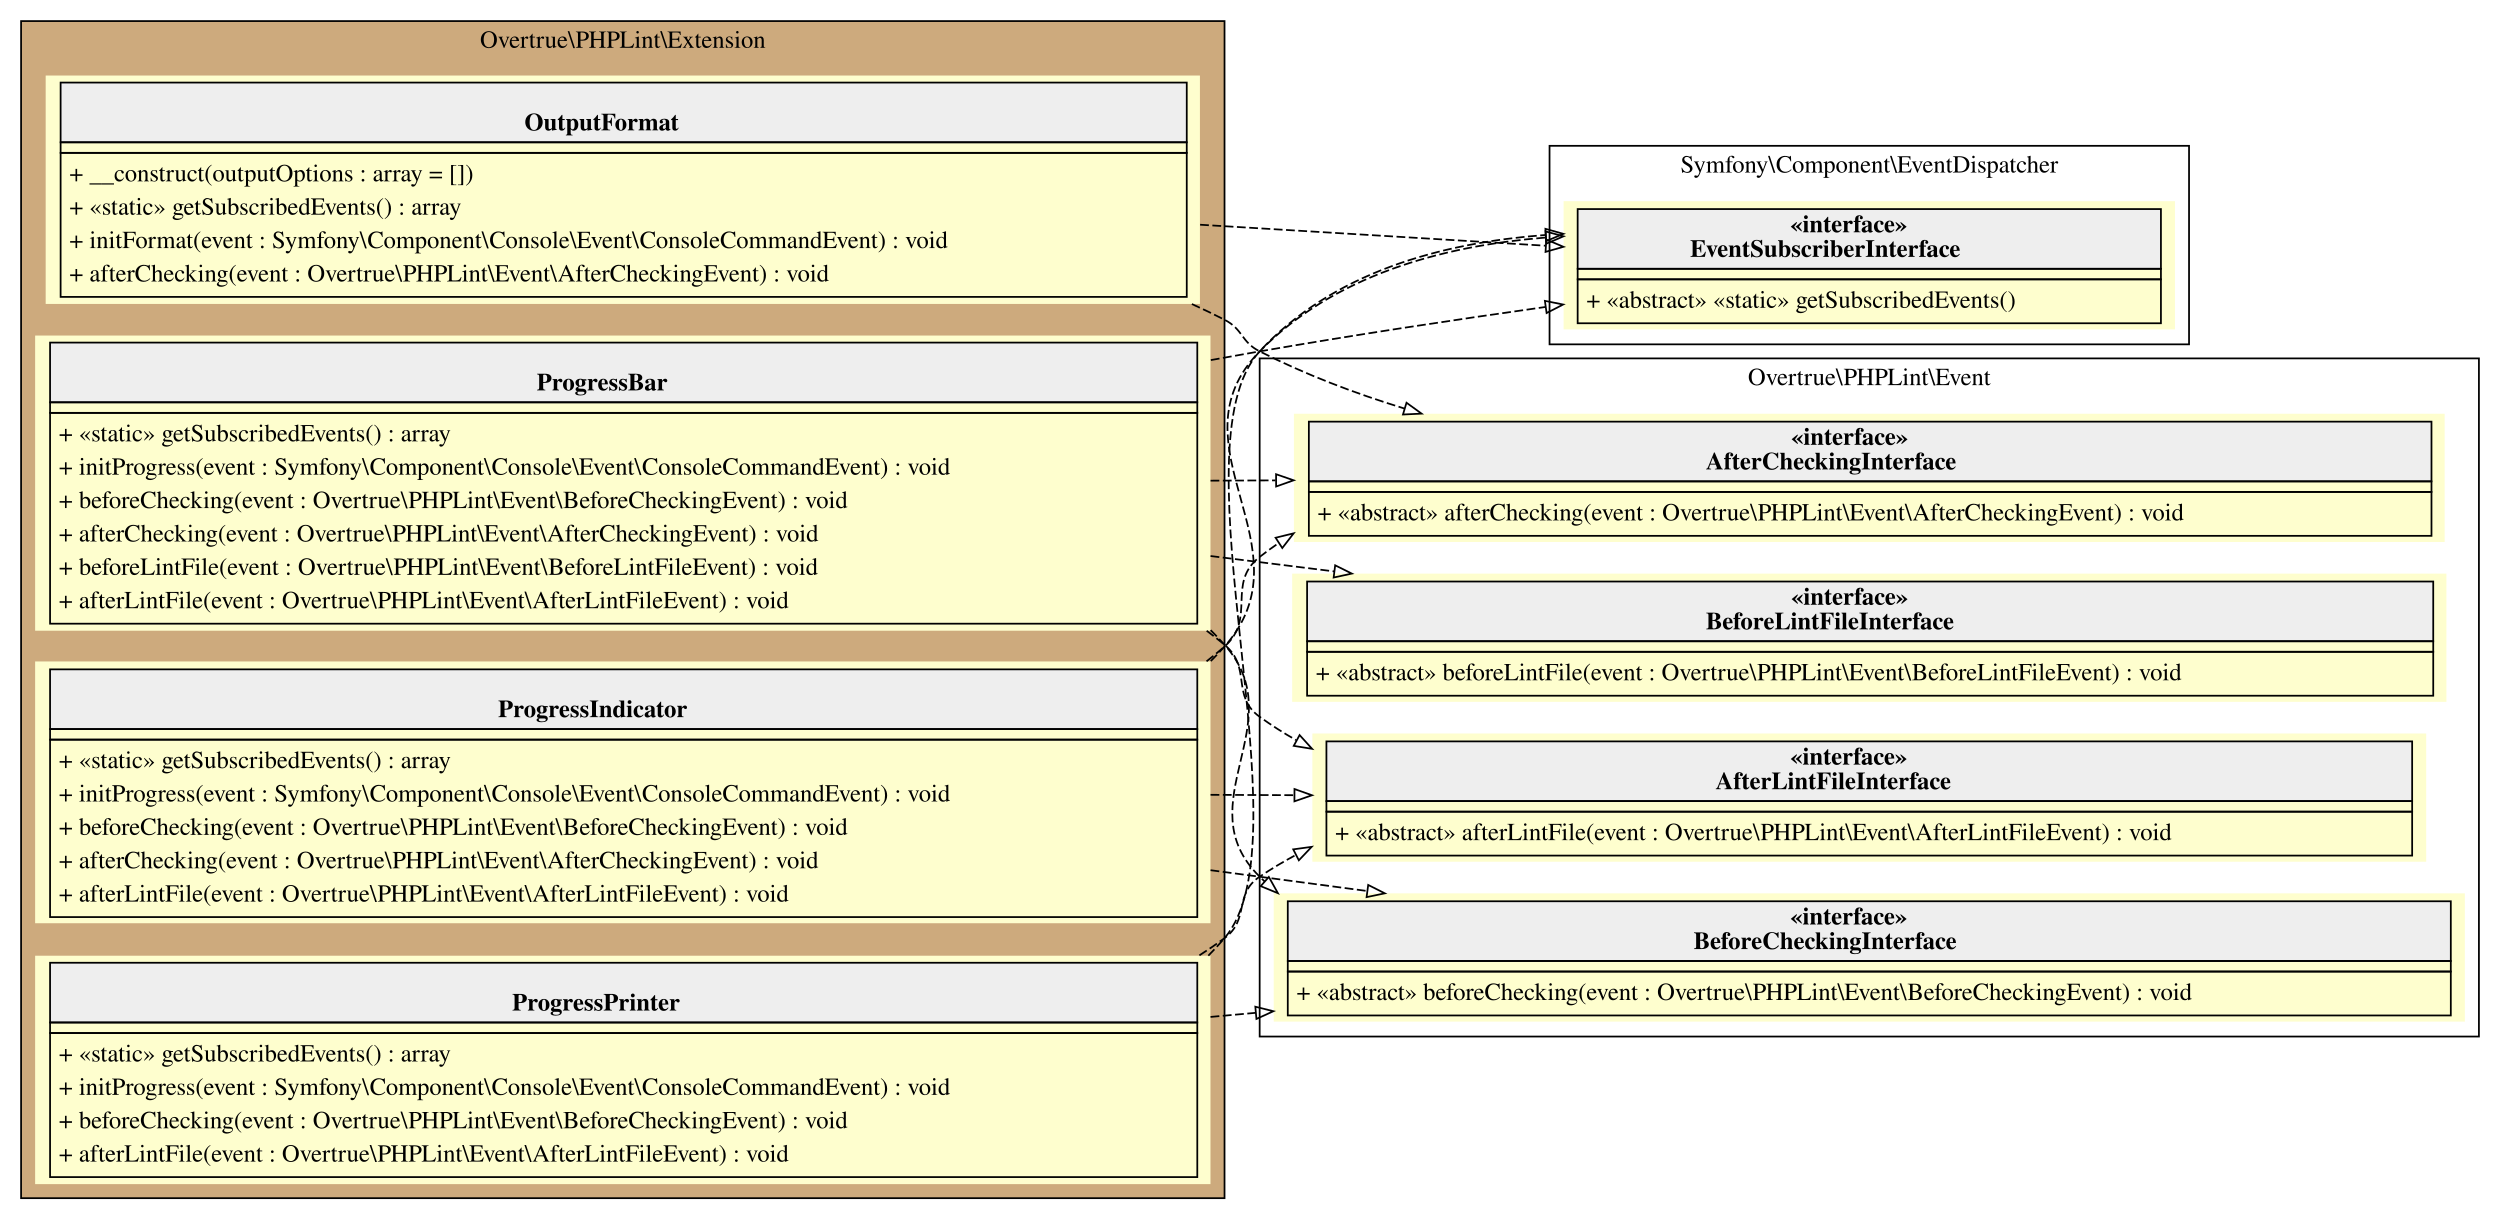
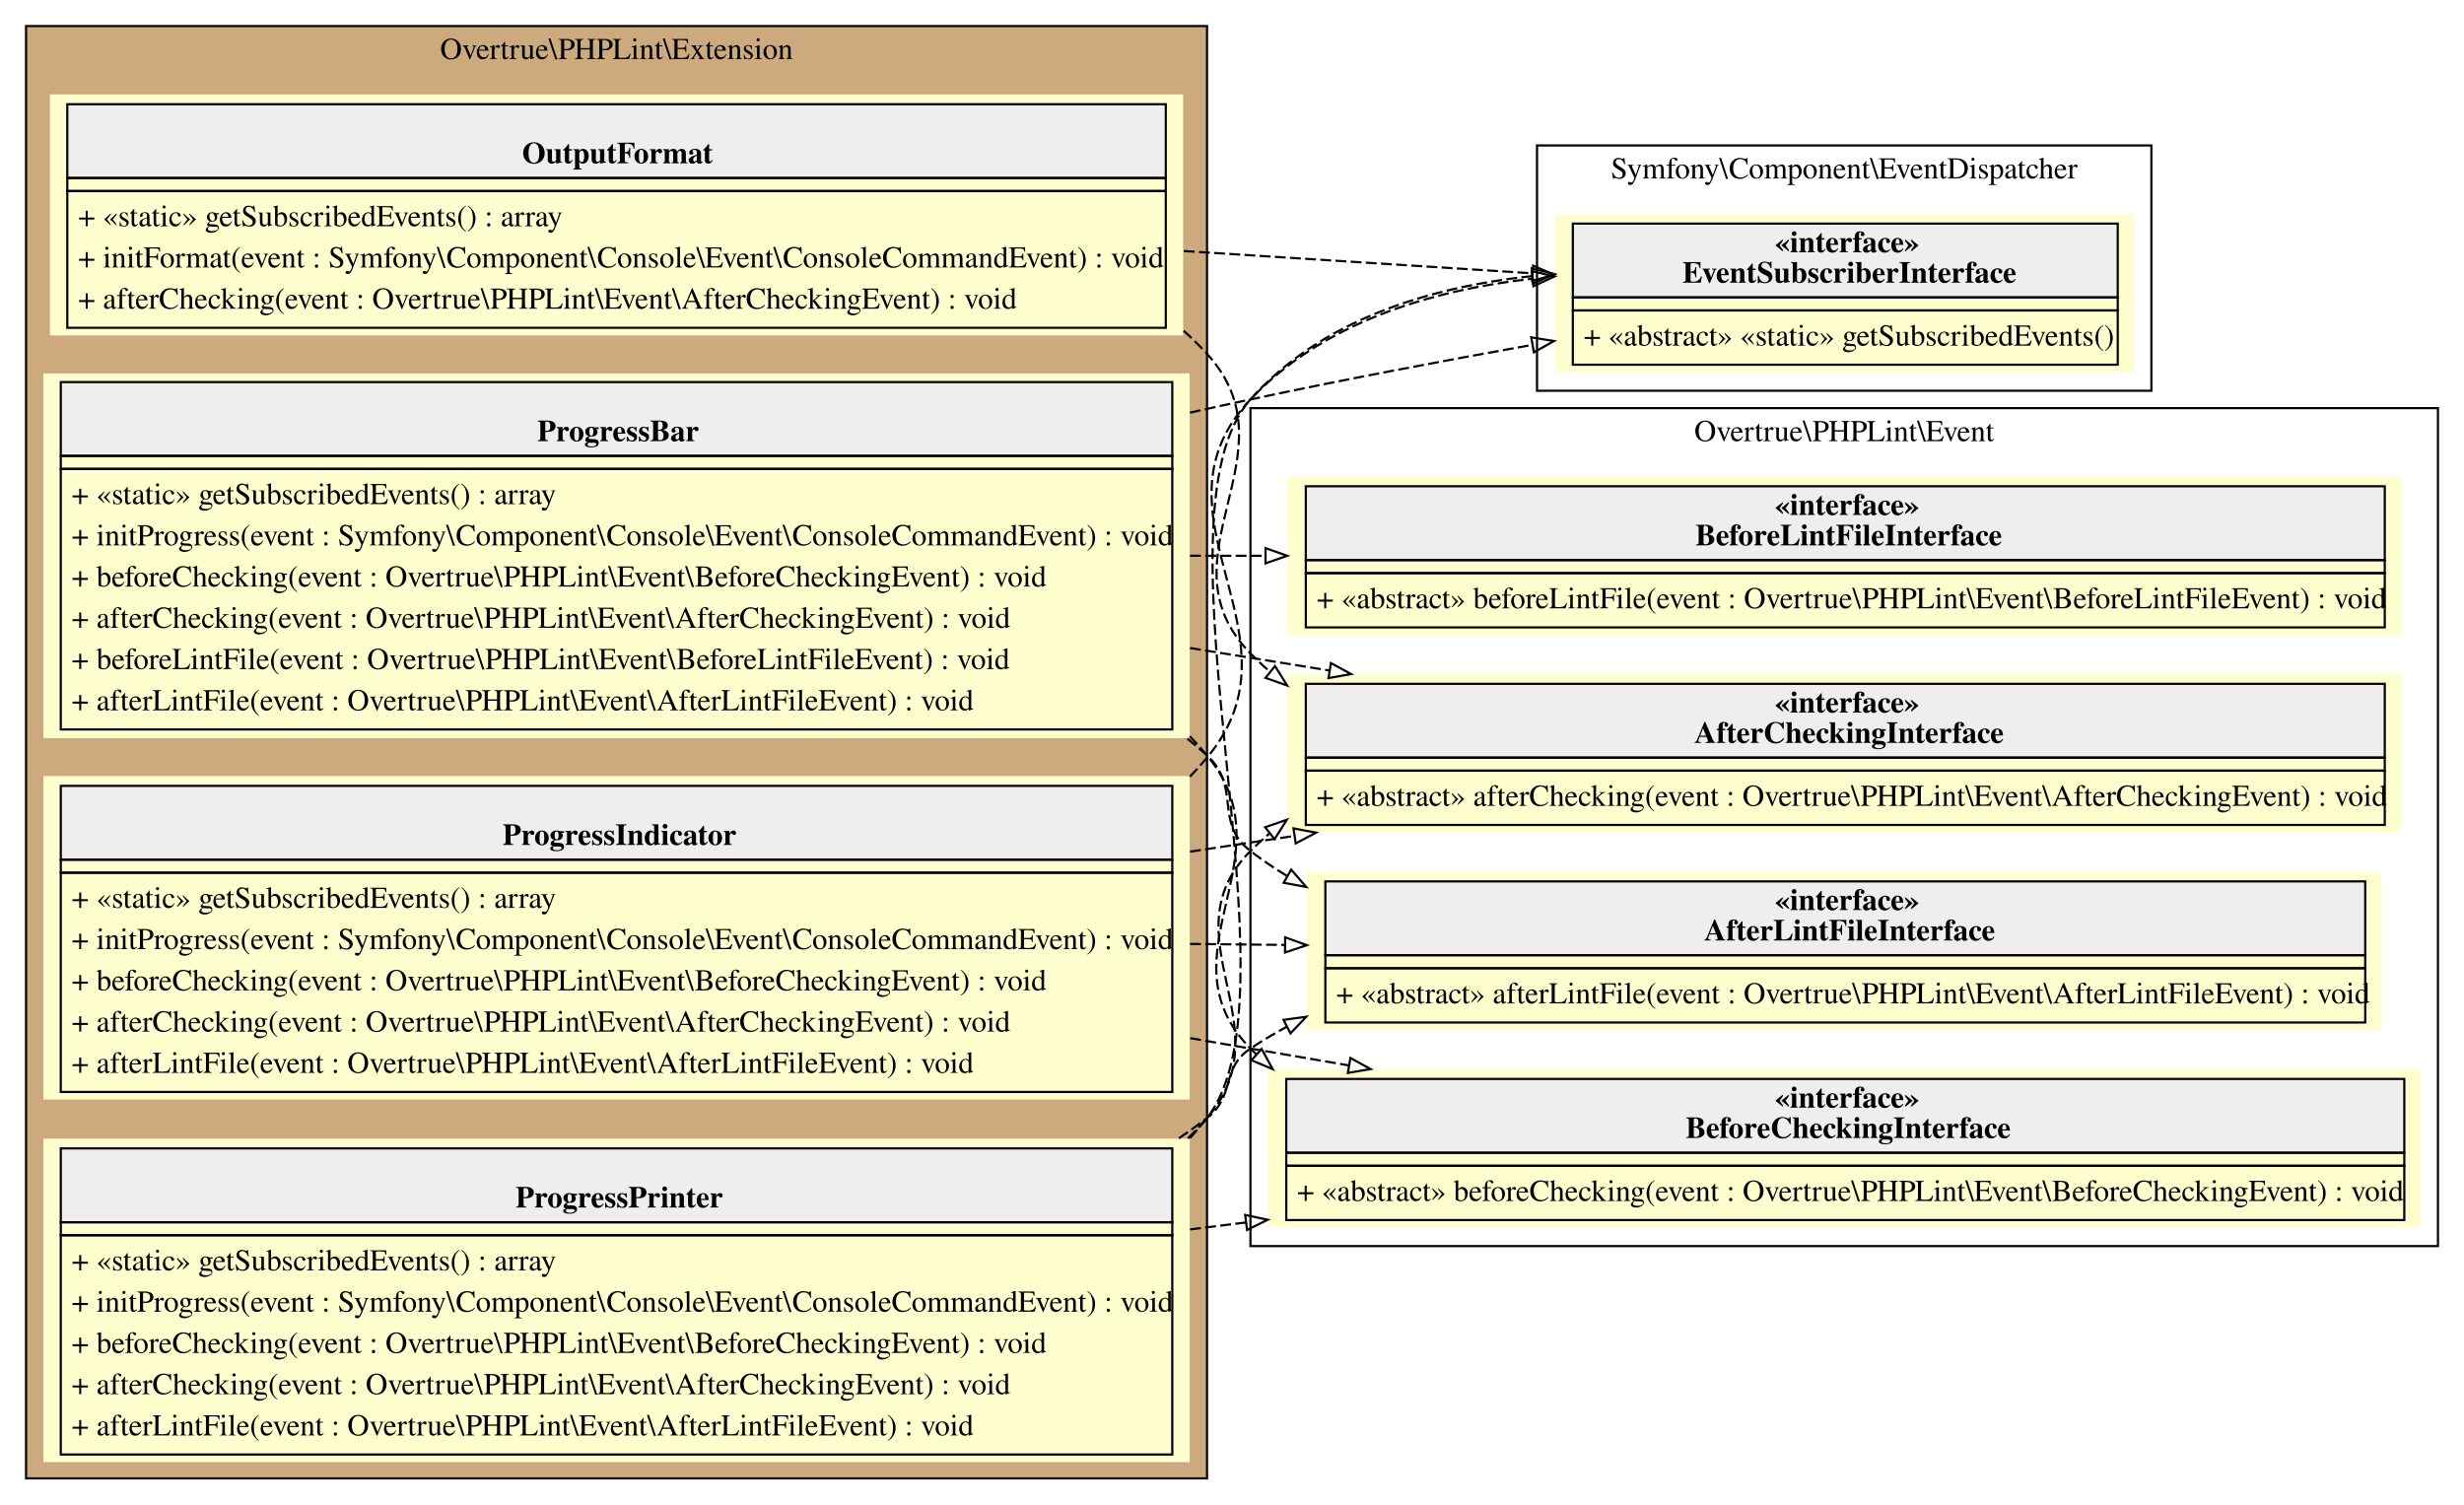
- <svg xmlns="http://www.w3.org/2000/svg" width="1423pt" height="694pt" viewBox="0.00 0.00 1423.00 694.00">
-   <g id="graph0" class="graph" transform="scale(1 1) rotate(0) translate(4 690)">
+ <svg xmlns="http://www.w3.org/2000/svg" width="1135pt" height="693pt" viewBox="0.00 0.00 1135.00 693.00">
+   <g id="graph0" class="graph" transform="scale(1 1) rotate(0) translate(4 689)">
    <g id="clust1" class="cluster">
-       <polygon fill="#cdaa7d" stroke="black" points="8,-8 8,-678 693,-678 693,-8 8,-8" />
-       <text text-anchor="middle" x="350.5" y="-662.8" font-family="Times,serif" font-size="14.00">Overtrue\PHPLint\Extension</text>
+       <polygon fill="#cdaa7d" stroke="black" points="8,-8 8,-677 552,-677 552,-8 8,-8" />
+       <text text-anchor="middle" x="280" y="-661.8" font-family="Times,serif" font-size="14.00">Overtrue\PHPLint\Extension</text>
    </g>
    <g id="clust2" class="cluster">
-       <polygon fill="transparent" stroke="black" points="878,-494 878,-607 1242,-607 1242,-494 878,-494" />
-       <text text-anchor="middle" x="1060" y="-591.8" font-family="Times,serif" font-size="14.00">Symfony\Component\EventDispatcher</text>
+       <polygon fill="transparent" stroke="black" points="704,-509 704,-622 987,-622 987,-509 704,-509" />
+       <text text-anchor="middle" x="845.5" y="-606.8" font-family="Times,serif" font-size="14.00">Symfony\Component\EventDispatcher</text>
    </g>
    <g id="clust3" class="cluster">
-       <polygon fill="transparent" stroke="black" points="713,-100 713,-486 1407,-486 1407,-100 713,-100" />
-       <text text-anchor="middle" x="1060" y="-470.8" font-family="Times,serif" font-size="14.00">Overtrue\PHPLint\Event</text>
+       <polygon fill="transparent" stroke="black" points="572,-115 572,-501 1119,-501 1119,-115 572,-115" />
+       <text text-anchor="middle" x="845.5" y="-485.8" font-family="Times,serif" font-size="14.00">Overtrue\PHPLint\Event</text>
    </g>
    <g id="node1" class="node">
-       <polygon fill="#fefece" stroke="transparent" points="679,-647 22,-647 22,-517 679,-517 679,-647" />
-       <polygon fill="#eeeeee" stroke="transparent" points="30.5,-609 30.5,-643 671.5,-643 671.5,-609 30.5,-609" />
-       <polygon fill="none" stroke="black" points="30.5,-609 30.5,-643 671.5,-643 671.5,-609 30.5,-609" />
-       <text text-anchor="start" x="294.5" y="-615.8" font-family="Times,serif" font-weight="bold" font-size="14.00">OutputFormat</text>
-       <polygon fill="none" stroke="black" points="30.5,-603 30.5,-609 671.5,-609 671.5,-603 30.5,-603" />
-       <polygon fill="none" stroke="black" points="30.5,-521 30.5,-603 671.5,-603 671.5,-521 30.5,-521" />
-       <text text-anchor="start" x="35.5" y="-586.8" font-family="Times,serif" font-size="14.00">+ __construct(outputOptions : array = [])</text>
-       <text text-anchor="start" x="35.5" y="-567.8" font-family="Times,serif" font-size="14.00">+ «static» getSubscribedEvents() : array</text>
-       <text text-anchor="start" x="35.5" y="-548.8" font-family="Times,serif" font-size="14.00">+ initFormat(event : Symfony\Component\Console\Event\ConsoleCommandEvent) : void</text>
-       <text text-anchor="start" x="35.5" y="-529.8" font-family="Times,serif" font-size="14.00">+ afterChecking(event : Overtrue\PHPLint\Event\AfterCheckingEvent) : void</text>
+       <polygon fill="#fefece" stroke="transparent" points="541,-645.5 19,-645.5 19,-534.5 541,-534.5 541,-645.5" />
+       <polygon fill="#eeeeee" stroke="transparent" points="27,-607 27,-641 533,-641 533,-607 27,-607" />
+       <polygon fill="none" stroke="black" points="27,-607 27,-641 533,-641 533,-607 27,-607" />
+       <text text-anchor="start" x="236.5" y="-613.8" font-family="Times,serif" font-weight="bold" font-size="14.00">OutputFormat</text>
+       <polygon fill="none" stroke="black" points="27,-601 27,-607 533,-607 533,-601 27,-601" />
+       <polygon fill="none" stroke="black" points="27,-538 27,-601 533,-601 533,-538 27,-538" />
+       <text text-anchor="start" x="32" y="-584.8" font-family="Times,serif" font-size="14.00">+ «static» getSubscribedEvents() : array</text>
+       <text text-anchor="start" x="32" y="-565.8" font-family="Times,serif" font-size="14.00">+ initFormat(event : Symfony\Component\Console\Event\ConsoleCommandEvent) : void</text>
+       <text text-anchor="start" x="32" y="-546.8" font-family="Times,serif" font-size="14.00">+ afterChecking(event : Overtrue\PHPLint\Event\AfterCheckingEvent) : void</text>
    </g>
    <g id="node5" class="node">
-       <polygon fill="#fefece" stroke="transparent" points="1234,-575.5 886,-575.5 886,-502.5 1234,-502.5 1234,-575.5" />
-       <polygon fill="#eeeeee" stroke="transparent" points="894,-537 894,-571 1226,-571 1226,-537 894,-537" />
-       <polygon fill="none" stroke="black" points="894,-537 894,-571 1226,-571 1226,-537 894,-537" />
-       <text text-anchor="start" x="1015" y="-557.8" font-family="Times,serif" font-weight="bold" font-size="14.00">«interface»</text>
-       <text text-anchor="start" x="958" y="-543.8" font-family="Times,serif" font-weight="bold" font-size="14.00">EventSubscriberInterface</text>
-       <polygon fill="none" stroke="black" points="894,-531 894,-537 1226,-537 1226,-531 894,-531" />
-       <polygon fill="none" stroke="black" points="894,-506 894,-531 1226,-531 1226,-506 894,-506" />
-       <text text-anchor="start" x="899" y="-514.8" font-family="Times,serif" font-size="14.00">+ «abstract» «static» getSubscribedEvents()</text>
+       <polygon fill="#fefece" stroke="transparent" points="979,-590.5 712,-590.5 712,-517.5 979,-517.5 979,-590.5" />
+       <polygon fill="#eeeeee" stroke="transparent" points="720.5,-552 720.5,-586 971.5,-586 971.5,-552 720.5,-552" />
+       <polygon fill="none" stroke="black" points="720.5,-552 720.5,-586 971.5,-586 971.5,-552 720.5,-552" />
+       <text text-anchor="start" x="813.5" y="-572.8" font-family="Times,serif" font-weight="bold" font-size="14.00">«interface»</text>
+       <text text-anchor="start" x="771" y="-558.8" font-family="Times,serif" font-weight="bold" font-size="14.00">EventSubscriberInterface</text>
+       <polygon fill="none" stroke="black" points="720.5,-546 720.5,-552 971.5,-552 971.5,-546 720.5,-546" />
+       <polygon fill="none" stroke="black" points="720.5,-521 720.5,-546 971.5,-546 971.5,-521 720.5,-521" />
+       <text text-anchor="start" x="725.5" y="-529.8" font-family="Times,serif" font-size="14.00">+ «abstract» «static» getSubscribedEvents()</text>
    </g>
    <g id="edge1" class="edge">
-       <path fill="none" stroke="black" stroke-dasharray="5,2" d="M679.1,-562.09C746.62,-557.99 815.41,-553.81 875.56,-550.15" />
-       <polygon fill="none" stroke="black" points="876.15,-553.62 885.92,-549.52 875.72,-546.63 876.15,-553.62" />
+       <path fill="none" stroke="black" stroke-dasharray="5,2" d="M541.31,-573.37C596.61,-569.84 653.03,-566.23 701.96,-563.11" />
+       <polygon fill="none" stroke="black" points="702.21,-566.6 711.96,-562.47 701.76,-559.61 702.21,-566.6" />
    </g>
    <g id="node6" class="node">
-       <polygon fill="#fefece" stroke="transparent" points="1387.5,-454.5 732.5,-454.5 732.5,-381.5 1387.5,-381.5 1387.5,-454.5" />
-       <polygon fill="#eeeeee" stroke="transparent" points="741,-416 741,-450 1380,-450 1380,-416 741,-416" />
-       <polygon fill="none" stroke="black" points="741,-416 741,-450 1380,-450 1380,-416 741,-416" />
-       <text text-anchor="start" x="1015.5" y="-436.8" font-family="Times,serif" font-weight="bold" font-size="14.00">«interface»</text>
-       <text text-anchor="start" x="967" y="-422.8" font-family="Times,serif" font-weight="bold" font-size="14.00">AfterCheckingInterface</text>
-       <polygon fill="none" stroke="black" points="741,-410 741,-416 1380,-416 1380,-410 741,-410" />
-       <polygon fill="none" stroke="black" points="741,-385 741,-410 1380,-410 1380,-385 741,-385" />
-       <text text-anchor="start" x="746" y="-393.8" font-family="Times,serif" font-size="14.00">+ «abstract» afterChecking(event : Overtrue\PHPLint\Event\AfterCheckingEvent) : void</text>
+       <polygon fill="#fefece" stroke="transparent" points="1102,-378.5 589,-378.5 589,-305.5 1102,-305.5 1102,-378.5" />
+       <polygon fill="#eeeeee" stroke="transparent" points="597.5,-340 597.5,-374 1094.5,-374 1094.5,-340 597.5,-340" />
+       <polygon fill="none" stroke="black" points="597.5,-340 597.5,-374 1094.5,-374 1094.5,-340 597.5,-340" />
+       <text text-anchor="start" x="813.5" y="-360.8" font-family="Times,serif" font-weight="bold" font-size="14.00">«interface»</text>
+       <text text-anchor="start" x="776.5" y="-346.8" font-family="Times,serif" font-weight="bold" font-size="14.00">AfterCheckingInterface</text>
+       <polygon fill="none" stroke="black" points="597.5,-334 597.5,-340 1094.5,-340 1094.5,-334 597.5,-334" />
+       <polygon fill="none" stroke="black" points="597.5,-309 597.5,-334 1094.5,-334 1094.5,-309 597.5,-309" />
+       <text text-anchor="start" x="602.5" y="-317.8" font-family="Times,serif" font-size="14.00">+ «abstract» afterChecking(event : Overtrue\PHPLint\Event\AfterCheckingEvent) : void</text>
    </g>
    <g id="edge2" class="edge">
-       <path fill="none" stroke="black" stroke-dasharray="5,2" d="M674.42,-516.94C680.72,-514.09 686.92,-511.11 693,-508 703.65,-502.55 702.33,-495.41 713,-490 738.82,-476.92 766.86,-466.21 795.45,-457.45" />
-       <polygon fill="none" stroke="black" points="796.58,-460.77 805.16,-454.56 794.57,-454.06 796.58,-460.77" />
+       <path fill="none" stroke="black" stroke-dasharray="5,2" d="M541.21,-536.64C544.97,-533.29 548.57,-529.74 552,-526 593.85,-480.29 528.69,-432.33 572,-388 574.89,-385.04 577.89,-382.23 581,-379.57" />
+       <polygon fill="none" stroke="black" points="583.3,-382.2 588.92,-373.22 578.93,-376.74 583.3,-382.2" />
    </g>
    <g id="node2" class="node">
-       <polygon fill="#fefece" stroke="transparent" points="685,-499 16,-499 16,-331 685,-331 685,-499" />
-       <polygon fill="#eeeeee" stroke="transparent" points="24.5,-461 24.5,-495 677.5,-495 677.5,-461 24.5,-461" />
-       <polygon fill="none" stroke="black" points="24.5,-461 24.5,-495 677.5,-495 677.5,-461 24.5,-461" />
-       <text text-anchor="start" x="301.5" y="-467.8" font-family="Times,serif" font-weight="bold" font-size="14.00">ProgressBar</text>
-       <polygon fill="none" stroke="black" points="24.5,-455 24.5,-461 677.5,-461 677.5,-455 24.5,-455" />
-       <polygon fill="none" stroke="black" points="24.5,-335 24.5,-455 677.5,-455 677.5,-335 24.5,-335" />
-       <text text-anchor="start" x="29.5" y="-438.8" font-family="Times,serif" font-size="14.00">+ «static» getSubscribedEvents() : array</text>
-       <text text-anchor="start" x="29.5" y="-419.8" font-family="Times,serif" font-size="14.00">+ initProgress(event : Symfony\Component\Console\Event\ConsoleCommandEvent) : void</text>
-       <text text-anchor="start" x="29.5" y="-400.8" font-family="Times,serif" font-size="14.00">+ beforeChecking(event : Overtrue\PHPLint\Event\BeforeCheckingEvent) : void</text>
-       <text text-anchor="start" x="29.5" y="-381.8" font-family="Times,serif" font-size="14.00">+ afterChecking(event : Overtrue\PHPLint\Event\AfterCheckingEvent) : void</text>
-       <text text-anchor="start" x="29.5" y="-362.8" font-family="Times,serif" font-size="14.00">+ beforeLintFile(event : Overtrue\PHPLint\Event\BeforeLintFileEvent) : void</text>
-       <text text-anchor="start" x="29.5" y="-343.8" font-family="Times,serif" font-size="14.00">+ afterLintFile(event : Overtrue\PHPLint\Event\AfterLintFileEvent) : void</text>
+       <polygon fill="#fefece" stroke="transparent" points="544,-517 16,-517 16,-349 544,-349 544,-517" />
+       <polygon fill="#eeeeee" stroke="transparent" points="24,-479 24,-513 536,-513 536,-479 24,-479" />
+       <polygon fill="none" stroke="black" points="24,-479 24,-513 536,-513 536,-479 24,-479" />
+       <text text-anchor="start" x="243.5" y="-485.8" font-family="Times,serif" font-weight="bold" font-size="14.00">ProgressBar</text>
+       <polygon fill="none" stroke="black" points="24,-473 24,-479 536,-479 536,-473 24,-473" />
+       <polygon fill="none" stroke="black" points="24,-353 24,-473 536,-473 536,-353 24,-353" />
+       <text text-anchor="start" x="29" y="-456.8" font-family="Times,serif" font-size="14.00">+ «static» getSubscribedEvents() : array</text>
+       <text text-anchor="start" x="29" y="-437.8" font-family="Times,serif" font-size="14.00">+ initProgress(event : Symfony\Component\Console\Event\ConsoleCommandEvent) : void</text>
+       <text text-anchor="start" x="29" y="-418.8" font-family="Times,serif" font-size="14.00">+ beforeChecking(event : Overtrue\PHPLint\Event\BeforeCheckingEvent) : void</text>
+       <text text-anchor="start" x="29" y="-399.8" font-family="Times,serif" font-size="14.00">+ afterChecking(event : Overtrue\PHPLint\Event\AfterCheckingEvent) : void</text>
+       <text text-anchor="start" x="29" y="-380.8" font-family="Times,serif" font-size="14.00">+ beforeLintFile(event : Overtrue\PHPLint\Event\BeforeLintFileEvent) : void</text>
+       <text text-anchor="start" x="29" y="-361.8" font-family="Times,serif" font-size="14.00">+ afterLintFile(event : Overtrue\PHPLint\Event\AfterLintFileEvent) : void</text>
    </g>
    <g id="edge3" class="edge">
-       <path fill="none" stroke="black" stroke-dasharray="5,2" d="M685.21,-485.04C694.57,-486.75 703.84,-488.4 713,-490 765.64,-499.18 823.01,-507.84 875.63,-515.26" />
-       <polygon fill="none" stroke="black" points="875.35,-518.75 885.74,-516.67 876.33,-511.82 875.35,-518.75" />
+       <path fill="none" stroke="black" stroke-dasharray="5,2" d="M544.13,-498.91C553.53,-501.01 562.84,-503.05 572,-505 614,-513.96 659.87,-522.64 701.8,-530.13" />
+       <polygon fill="none" stroke="black" points="701.34,-533.61 711.8,-531.91 702.57,-526.71 701.34,-533.61" />
    </g>
    <g id="edge5" class="edge">
-       <path fill="none" stroke="black" stroke-dasharray="5,2" d="M685.05,-416.41C697.36,-416.47 709.7,-416.52 722.02,-416.57" />
-       <polygon fill="none" stroke="black" points="722.34,-420.07 732.35,-416.61 722.37,-413.07 722.34,-420.07" />
+       <path fill="none" stroke="black" stroke-dasharray="5,2" d="M544.19,-390.5C565.6,-387.04 587.15,-383.56 608.35,-380.14" />
+       <polygon fill="none" stroke="black" points="609.07,-383.56 618.39,-378.51 607.96,-376.65 609.07,-383.56" />
    </g>
    <g id="node7" class="node">
-       <polygon fill="#fefece" stroke="transparent" points="1399,-181.5 721,-181.5 721,-108.5 1399,-108.5 1399,-181.5" />
-       <polygon fill="#eeeeee" stroke="transparent" points="729,-143 729,-177 1391,-177 1391,-143 729,-143" />
-       <polygon fill="none" stroke="black" points="729,-143 729,-177 1391,-177 1391,-143 729,-143" />
-       <text text-anchor="start" x="1015" y="-163.8" font-family="Times,serif" font-weight="bold" font-size="14.00">«interface»</text>
-       <text text-anchor="start" x="960" y="-149.8" font-family="Times,serif" font-weight="bold" font-size="14.00">BeforeCheckingInterface</text>
-       <polygon fill="none" stroke="black" points="729,-137 729,-143 1391,-143 1391,-137 729,-137" />
-       <polygon fill="none" stroke="black" points="729,-112 729,-137 1391,-137 1391,-112 729,-112" />
-       <text text-anchor="start" x="734" y="-120.8" font-family="Times,serif" font-size="14.00">+ «abstract» beforeChecking(event : Overtrue\PHPLint\Event\BeforeCheckingEvent) : void</text>
+       <polygon fill="#fefece" stroke="transparent" points="1111,-196.5 580,-196.5 580,-123.5 1111,-123.5 1111,-196.5" />
+       <polygon fill="#eeeeee" stroke="transparent" points="588.5,-158 588.5,-192 1103.5,-192 1103.5,-158 588.5,-158" />
+       <polygon fill="none" stroke="black" points="588.5,-158 588.5,-192 1103.5,-192 1103.5,-158 588.5,-158" />
+       <text text-anchor="start" x="813.5" y="-178.8" font-family="Times,serif" font-weight="bold" font-size="14.00">«interface»</text>
+       <text text-anchor="start" x="772.5" y="-164.8" font-family="Times,serif" font-weight="bold" font-size="14.00">BeforeCheckingInterface</text>
+       <polygon fill="none" stroke="black" points="588.5,-152 588.5,-158 1103.5,-158 1103.5,-152 588.5,-152" />
+       <polygon fill="none" stroke="black" points="588.5,-127 588.5,-152 1103.5,-152 1103.5,-127 588.5,-127" />
+       <text text-anchor="start" x="593.5" y="-135.8" font-family="Times,serif" font-size="14.00">+ «abstract» beforeChecking(event : Overtrue\PHPLint\Event\BeforeCheckingEvent) : void</text>
    </g>
    <g id="edge4" class="edge">
-       <path fill="none" stroke="black" stroke-dasharray="5,2" d="M685.1,-331.33C687.81,-328.64 690.44,-325.86 693,-323 732.53,-278.74 670.66,-232.57 713,-191 713.94,-190.07 714.89,-189.16 715.85,-188.26" />
-       <polygon fill="none" stroke="black" points="718.22,-190.84 723.39,-181.59 713.58,-185.6 718.22,-190.84" />
+       <path fill="none" stroke="black" stroke-dasharray="5,2" d="M544.05,-349.86C546.8,-347 549.45,-344.05 552,-341 590.86,-294.43 529.54,-249.32 572,-206 572.92,-205.06 573.85,-204.14 574.8,-203.23" />
+       <polygon fill="none" stroke="black" points="577.15,-205.82 582.24,-196.53 572.47,-200.61 577.15,-205.82" />
    </g>
    <g id="node8" class="node">
-       <polygon fill="#fefece" stroke="transparent" points="1388.5,-363.5 731.5,-363.5 731.5,-290.5 1388.5,-290.5 1388.5,-363.5" />
-       <polygon fill="#eeeeee" stroke="transparent" points="740,-325 740,-359 1381,-359 1381,-325 740,-325" />
-       <polygon fill="none" stroke="black" points="740,-325 740,-359 1381,-359 1381,-325 740,-325" />
-       <text text-anchor="start" x="1015.5" y="-345.8" font-family="Times,serif" font-weight="bold" font-size="14.00">«interface»</text>
-       <text text-anchor="start" x="967" y="-331.8" font-family="Times,serif" font-weight="bold" font-size="14.00">BeforeLintFileInterface</text>
-       <polygon fill="none" stroke="black" points="740,-319 740,-325 1381,-325 1381,-319 740,-319" />
-       <polygon fill="none" stroke="black" points="740,-294 740,-319 1381,-319 1381,-294 740,-294" />
-       <text text-anchor="start" x="745" y="-302.8" font-family="Times,serif" font-size="14.00">+ «abstract» beforeLintFile(event : Overtrue\PHPLint\Event\BeforeLintFileEvent) : void</text>
+       <polygon fill="#fefece" stroke="transparent" points="1102,-469.5 589,-469.5 589,-396.5 1102,-396.5 1102,-469.5" />
+       <polygon fill="#eeeeee" stroke="transparent" points="597.5,-431 597.5,-465 1094.5,-465 1094.5,-431 597.5,-431" />
+       <polygon fill="none" stroke="black" points="597.5,-431 597.5,-465 1094.5,-465 1094.5,-431 597.5,-431" />
+       <text text-anchor="start" x="813.5" y="-451.8" font-family="Times,serif" font-weight="bold" font-size="14.00">«interface»</text>
+       <text text-anchor="start" x="777" y="-437.8" font-family="Times,serif" font-weight="bold" font-size="14.00">BeforeLintFileInterface</text>
+       <polygon fill="none" stroke="black" points="597.5,-425 597.5,-431 1094.5,-431 1094.5,-425 597.5,-425" />
+       <polygon fill="none" stroke="black" points="597.5,-400 597.5,-425 1094.5,-425 1094.5,-400 597.5,-400" />
+       <text text-anchor="start" x="602.5" y="-408.8" font-family="Times,serif" font-size="14.00">+ «abstract» beforeLintFile(event : Overtrue\PHPLint\Event\BeforeLintFileEvent) : void</text>
    </g>
    <g id="edge6" class="edge">
-       <path fill="none" stroke="black" stroke-dasharray="5,2" d="M685.05,-373.51C708.55,-370.59 732.17,-367.65 755.49,-364.75" />
-       <polygon fill="none" stroke="black" points="755.98,-368.22 765.47,-363.51 755.11,-361.27 755.98,-368.22" />
+       <path fill="none" stroke="black" stroke-dasharray="5,2" d="M544.19,-433C555.72,-433 567.29,-433 578.83,-433" />
+       <polygon fill="none" stroke="black" points="578.95,-436.5 588.95,-433 578.95,-429.5 578.95,-436.5" />
    </g>
    <g id="node9" class="node">
-       <polygon fill="#fefece" stroke="transparent" points="1377,-272.5 743,-272.5 743,-199.5 1377,-199.5 1377,-272.5" />
-       <polygon fill="#eeeeee" stroke="transparent" points="751,-234 751,-268 1369,-268 1369,-234 751,-234" />
-       <polygon fill="none" stroke="black" points="751,-234 751,-268 1369,-268 1369,-234 751,-234" />
-       <text text-anchor="start" x="1015" y="-254.8" font-family="Times,serif" font-weight="bold" font-size="14.00">«interface»</text>
-       <text text-anchor="start" x="972.5" y="-240.8" font-family="Times,serif" font-weight="bold" font-size="14.00">AfterLintFileInterface</text>
-       <polygon fill="none" stroke="black" points="751,-228 751,-234 1369,-234 1369,-228 751,-228" />
-       <polygon fill="none" stroke="black" points="751,-203 751,-228 1369,-228 1369,-203 751,-203" />
-       <text text-anchor="start" x="756" y="-211.8" font-family="Times,serif" font-size="14.00">+ «abstract» afterLintFile(event : Overtrue\PHPLint\Event\AfterLintFileEvent) : void</text>
+       <polygon fill="#fefece" stroke="transparent" points="1093,-287.5 598,-287.5 598,-214.5 1093,-214.5 1093,-287.5" />
+       <polygon fill="#eeeeee" stroke="transparent" points="606.5,-249 606.5,-283 1085.5,-283 1085.5,-249 606.5,-249" />
+       <polygon fill="none" stroke="black" points="606.5,-249 606.5,-283 1085.5,-283 1085.5,-249 606.5,-249" />
+       <text text-anchor="start" x="813.5" y="-269.8" font-family="Times,serif" font-weight="bold" font-size="14.00">«interface»</text>
+       <text text-anchor="start" x="781" y="-255.8" font-family="Times,serif" font-weight="bold" font-size="14.00">AfterLintFileInterface</text>
+       <polygon fill="none" stroke="black" points="606.5,-243 606.5,-249 1085.5,-249 1085.5,-243 606.5,-243" />
+       <polygon fill="none" stroke="black" points="606.5,-218 606.5,-243 1085.5,-243 1085.5,-218 606.5,-218" />
+       <text text-anchor="start" x="611.5" y="-226.8" font-family="Times,serif" font-size="14.00">+ «abstract» afterLintFile(event : Overtrue\PHPLint\Event\AfterLintFileEvent) : void</text>
    </g>
    <g id="edge7" class="edge">
-       <path fill="none" stroke="black" stroke-dasharray="5,2" d="M682.84,-330.97C686.3,-328.39 689.69,-325.74 693,-323 708.64,-310.09 696.55,-293.86 713,-282 719.65,-277.2 726.57,-272.79 733.71,-268.72" />
-       <polygon fill="none" stroke="black" points="735.73,-271.6 742.85,-263.76 732.4,-265.45 735.73,-271.6" />
+       <path fill="none" stroke="black" stroke-dasharray="5,2" d="M542.93,-348.77C546.03,-346.26 549.05,-343.67 552,-341 567.92,-326.58 554.97,-310.1 572,-297 577.43,-292.82 583.1,-288.97 588.97,-285.42" />
+       <polygon fill="none" stroke="black" points="590.76,-288.42 597.71,-280.42 587.29,-282.35 590.76,-288.42" />
    </g>
    <g id="node3" class="node">
-       <polygon fill="#fefece" stroke="transparent" points="685,-313.5 16,-313.5 16,-164.5 685,-164.5 685,-313.5" />
-       <polygon fill="#eeeeee" stroke="transparent" points="24.5,-275 24.5,-309 677.5,-309 677.5,-275 24.5,-275" />
-       <polygon fill="none" stroke="black" points="24.5,-275 24.5,-309 677.5,-309 677.5,-275 24.5,-275" />
-       <text text-anchor="start" x="279.5" y="-281.8" font-family="Times,serif" font-weight="bold" font-size="14.00">ProgressIndicator</text>
-       <polygon fill="none" stroke="black" points="24.5,-269 24.5,-275 677.5,-275 677.5,-269 24.5,-269" />
-       <polygon fill="none" stroke="black" points="24.5,-168 24.5,-269 677.5,-269 677.5,-168 24.5,-168" />
-       <text text-anchor="start" x="29.5" y="-252.8" font-family="Times,serif" font-size="14.00">+ «static» getSubscribedEvents() : array</text>
-       <text text-anchor="start" x="29.5" y="-233.8" font-family="Times,serif" font-size="14.00">+ initProgress(event : Symfony\Component\Console\Event\ConsoleCommandEvent) : void</text>
-       <text text-anchor="start" x="29.5" y="-214.8" font-family="Times,serif" font-size="14.00">+ beforeChecking(event : Overtrue\PHPLint\Event\BeforeCheckingEvent) : void</text>
-       <text text-anchor="start" x="29.5" y="-195.8" font-family="Times,serif" font-size="14.00">+ afterChecking(event : Overtrue\PHPLint\Event\AfterCheckingEvent) : void</text>
-       <text text-anchor="start" x="29.5" y="-176.8" font-family="Times,serif" font-size="14.00">+ afterLintFile(event : Overtrue\PHPLint\Event\AfterLintFileEvent) : void</text>
+       <polygon fill="#fefece" stroke="transparent" points="544,-331.5 16,-331.5 16,-182.5 544,-182.5 544,-331.5" />
+       <polygon fill="#eeeeee" stroke="transparent" points="24,-293 24,-327 536,-327 536,-293 24,-293" />
+       <polygon fill="none" stroke="black" points="24,-293 24,-327 536,-327 536,-293 24,-293" />
+       <text text-anchor="start" x="227.5" y="-299.8" font-family="Times,serif" font-weight="bold" font-size="14.00">ProgressIndicator</text>
+       <polygon fill="none" stroke="black" points="24,-287 24,-293 536,-293 536,-287 24,-287" />
+       <polygon fill="none" stroke="black" points="24,-186 24,-287 536,-287 536,-186 24,-186" />
+       <text text-anchor="start" x="29" y="-270.8" font-family="Times,serif" font-size="14.00">+ «static» getSubscribedEvents() : array</text>
+       <text text-anchor="start" x="29" y="-251.8" font-family="Times,serif" font-size="14.00">+ initProgress(event : Symfony\Component\Console\Event\ConsoleCommandEvent) : void</text>
+       <text text-anchor="start" x="29" y="-232.8" font-family="Times,serif" font-size="14.00">+ beforeChecking(event : Overtrue\PHPLint\Event\BeforeCheckingEvent) : void</text>
+       <text text-anchor="start" x="29" y="-213.8" font-family="Times,serif" font-size="14.00">+ afterChecking(event : Overtrue\PHPLint\Event\AfterCheckingEvent) : void</text>
+       <text text-anchor="start" x="29" y="-194.8" font-family="Times,serif" font-size="14.00">+ afterLintFile(event : Overtrue\PHPLint\Event\AfterLintFileEvent) : void</text>
    </g>
    <g id="edge8" class="edge">
-       <path fill="none" stroke="black" stroke-dasharray="5,2" d="M685.18,-313.71C687.86,-316.38 690.47,-319.15 693,-322 742.89,-378.26 660.42,-436.24 713,-490 755.01,-532.95 816.28,-550 875.64,-554.77" />
-       <polygon fill="none" stroke="black" points="875.7,-558.28 885.92,-555.48 876.18,-551.3 875.7,-558.28" />
+       <path fill="none" stroke="black" stroke-dasharray="5,2" d="M544.11,-331.26C546.84,-334.07 549.47,-336.98 552,-340 599.42,-396.64 521.28,-451.29 572,-505 605.2,-540.16 654.38,-555.25 701.86,-560.62" />
+       <polygon fill="none" stroke="black" points="701.67,-564.12 711.96,-561.62 702.36,-557.15 701.67,-564.12" />
    </g>
    <g id="edge10" class="edge">
-       <path fill="none" stroke="black" stroke-dasharray="5,2" d="M682.76,-313.56C686.25,-316.28 689.67,-319.09 693,-322 711.34,-338.01 693.81,-358.01 713,-373 716.49,-375.73 720.06,-378.33 723.71,-380.83" />
-       <polygon fill="none" stroke="black" points="722.07,-383.93 732.36,-386.44 725.88,-378.06 722.07,-383.93" />
+       <path fill="none" stroke="black" stroke-dasharray="5,2" d="M544.19,-296.7C560.21,-299.12 576.32,-301.55 592.3,-303.96" />
+       <polygon fill="none" stroke="black" points="591.82,-307.42 602.23,-305.45 592.86,-300.5 591.82,-307.42" />
    </g>
    <g id="edge9" class="edge">
-       <path fill="none" stroke="black" stroke-dasharray="5,2" d="M685.05,-194.68C714.89,-190.72 744.92,-186.73 774.29,-182.83" />
-       <polygon fill="none" stroke="black" points="774.78,-186.29 784.23,-181.51 773.86,-179.35 774.78,-186.29" />
+       <path fill="none" stroke="black" stroke-dasharray="5,2" d="M544.29,-210.78C553.64,-209.16 562.9,-207.57 572,-206 586.74,-203.46 601.93,-200.86 617.24,-198.25" />
+       <polygon fill="none" stroke="black" points="618.05,-201.67 627.32,-196.54 616.87,-194.77 618.05,-201.67" />
    </g>
    <g id="edge11" class="edge">
-       <path fill="none" stroke="black" stroke-dasharray="5,2" d="M685.05,-237.59C700.84,-237.52 716.68,-237.45 732.45,-237.38" />
-       <polygon fill="none" stroke="black" points="732.82,-240.88 742.8,-237.34 732.79,-233.88 732.82,-240.88" />
+       <path fill="none" stroke="black" stroke-dasharray="5,2" d="M544.19,-254.2C558.75,-254.04 573.37,-253.89 587.91,-253.73" />
+       <polygon fill="none" stroke="black" points="587.99,-257.23 597.95,-253.63 587.92,-250.23 587.99,-257.23" />
    </g>
    <g id="node4" class="node">
-       <polygon fill="#fefece" stroke="transparent" points="685,-146 16,-146 16,-16 685,-16 685,-146" />
-       <polygon fill="#eeeeee" stroke="transparent" points="24.5,-108 24.5,-142 677.5,-142 677.5,-108 24.5,-108" />
-       <polygon fill="none" stroke="black" points="24.5,-108 24.5,-142 677.5,-142 677.5,-108 24.5,-108" />
-       <text text-anchor="start" x="287.5" y="-114.8" font-family="Times,serif" font-weight="bold" font-size="14.00">ProgressPrinter</text>
-       <polygon fill="none" stroke="black" points="24.5,-102 24.5,-108 677.5,-108 677.5,-102 24.5,-102" />
-       <polygon fill="none" stroke="black" points="24.5,-20 24.5,-102 677.5,-102 677.5,-20 24.5,-20" />
-       <text text-anchor="start" x="29.5" y="-85.8" font-family="Times,serif" font-size="14.00">+ «static» getSubscribedEvents() : array</text>
-       <text text-anchor="start" x="29.5" y="-66.8" font-family="Times,serif" font-size="14.00">+ initProgress(event : Symfony\Component\Console\Event\ConsoleCommandEvent) : void</text>
-       <text text-anchor="start" x="29.5" y="-47.8" font-family="Times,serif" font-size="14.00">+ beforeChecking(event : Overtrue\PHPLint\Event\BeforeCheckingEvent) : void</text>
-       <text text-anchor="start" x="29.5" y="-28.8" font-family="Times,serif" font-size="14.00">+ afterLintFile(event : Overtrue\PHPLint\Event\AfterLintFileEvent) : void</text>
+       <polygon fill="#fefece" stroke="transparent" points="544,-164.5 16,-164.5 16,-15.5 544,-15.5 544,-164.5" />
+       <polygon fill="#eeeeee" stroke="transparent" points="24,-126 24,-160 536,-160 536,-126 24,-126" />
+       <polygon fill="none" stroke="black" points="24,-126 24,-160 536,-160 536,-126 24,-126" />
+       <text text-anchor="start" x="233.5" y="-132.8" font-family="Times,serif" font-weight="bold" font-size="14.00">ProgressPrinter</text>
+       <polygon fill="none" stroke="black" points="24,-120 24,-126 536,-126 536,-120 24,-120" />
+       <polygon fill="none" stroke="black" points="24,-19 24,-120 536,-120 536,-19 24,-19" />
+       <text text-anchor="start" x="29" y="-103.8" font-family="Times,serif" font-size="14.00">+ «static» getSubscribedEvents() : array</text>
+       <text text-anchor="start" x="29" y="-84.8" font-family="Times,serif" font-size="14.00">+ initProgress(event : Symfony\Component\Console\Event\ConsoleCommandEvent) : void</text>
+       <text text-anchor="start" x="29" y="-65.8" font-family="Times,serif" font-size="14.00">+ beforeChecking(event : Overtrue\PHPLint\Event\BeforeCheckingEvent) : void</text>
+       <text text-anchor="start" x="29" y="-46.8" font-family="Times,serif" font-size="14.00">+ afterChecking(event : Overtrue\PHPLint\Event\AfterCheckingEvent) : void</text>
+       <text text-anchor="start" x="29" y="-27.8" font-family="Times,serif" font-size="14.00">+ afterLintFile(event : Overtrue\PHPLint\Event\AfterLintFileEvent) : void</text>
    </g>
    <g id="edge12" class="edge">
-       <path fill="none" stroke="black" stroke-dasharray="5,2" d="M683.78,-146.03C686.96,-149.22 690.04,-152.54 693,-156 741.31,-212.52 662.59,-435.34 713,-490 754.1,-534.57 815.84,-551.81 875.84,-556.26" />
-       <polygon fill="none" stroke="black" points="875.65,-559.76 885.85,-556.89 876.08,-552.77 875.65,-559.76" />
+       <path fill="none" stroke="black" stroke-dasharray="5,2" d="M544.13,-164.76C546.86,-167.72 549.49,-170.8 552,-174 597.49,-231.97 523.04,-449.92 572,-505 604.35,-541.39 653.76,-556.66 701.67,-561.82" />
+       <polygon fill="none" stroke="black" points="701.58,-565.32 711.86,-562.77 702.23,-558.35 701.58,-565.32" />
+     </g>
+     <g id="edge14" class="edge">
+       <path fill="none" stroke="black" stroke-dasharray="5,2" d="M543.16,-164.61C546.22,-167.62 549.17,-170.75 552,-174 588.34,-215.79 532.89,-257.79 572,-297 574.79,-299.8 577.68,-302.46 580.66,-304.99" />
+       <polygon fill="none" stroke="black" points="578.76,-307.95 588.77,-311.41 583.1,-302.46 578.76,-307.95" />
    </g>
    <g id="edge13" class="edge">
-       <path fill="none" stroke="black" stroke-dasharray="5,2" d="M685.05,-111.17C693.61,-111.95 702.18,-112.72 710.75,-113.5" />
-       <polygon fill="none" stroke="black" points="710.53,-116.99 720.81,-114.41 711.16,-110.02 710.53,-116.99" />
+       <path fill="none" stroke="black" stroke-dasharray="5,2" d="M544.19,-122.69C552.74,-123.76 561.31,-124.82 569.88,-125.89" />
+       <polygon fill="none" stroke="black" points="569.57,-129.37 579.93,-127.13 570.44,-122.43 569.57,-129.37" />
    </g>
-     <g id="edge14" class="edge">
-       <path fill="none" stroke="black" stroke-dasharray="5,2" d="M678.7,-146.2C683.58,-149.32 688.35,-152.58 693,-156 707.44,-166.61 698.12,-181.02 713,-191 719.63,-195.45 726.5,-199.55 733.56,-203.35" />
-       <polygon fill="none" stroke="black" points="732.11,-206.54 742.61,-207.98 735.3,-200.31 732.11,-206.54" />
+     <g id="edge15" class="edge">
+       <path fill="none" stroke="black" stroke-dasharray="5,2" d="M539.06,-164.67C543.48,-167.66 547.81,-170.77 552,-174 565.29,-184.23 558.04,-196.7 572,-206 577.37,-209.58 582.92,-212.9 588.63,-215.99" />
+       <polygon fill="none" stroke="black" points="587.23,-219.21 597.73,-220.66 590.43,-212.98 587.23,-219.21" />
    </g>
  </g>
</svg>
